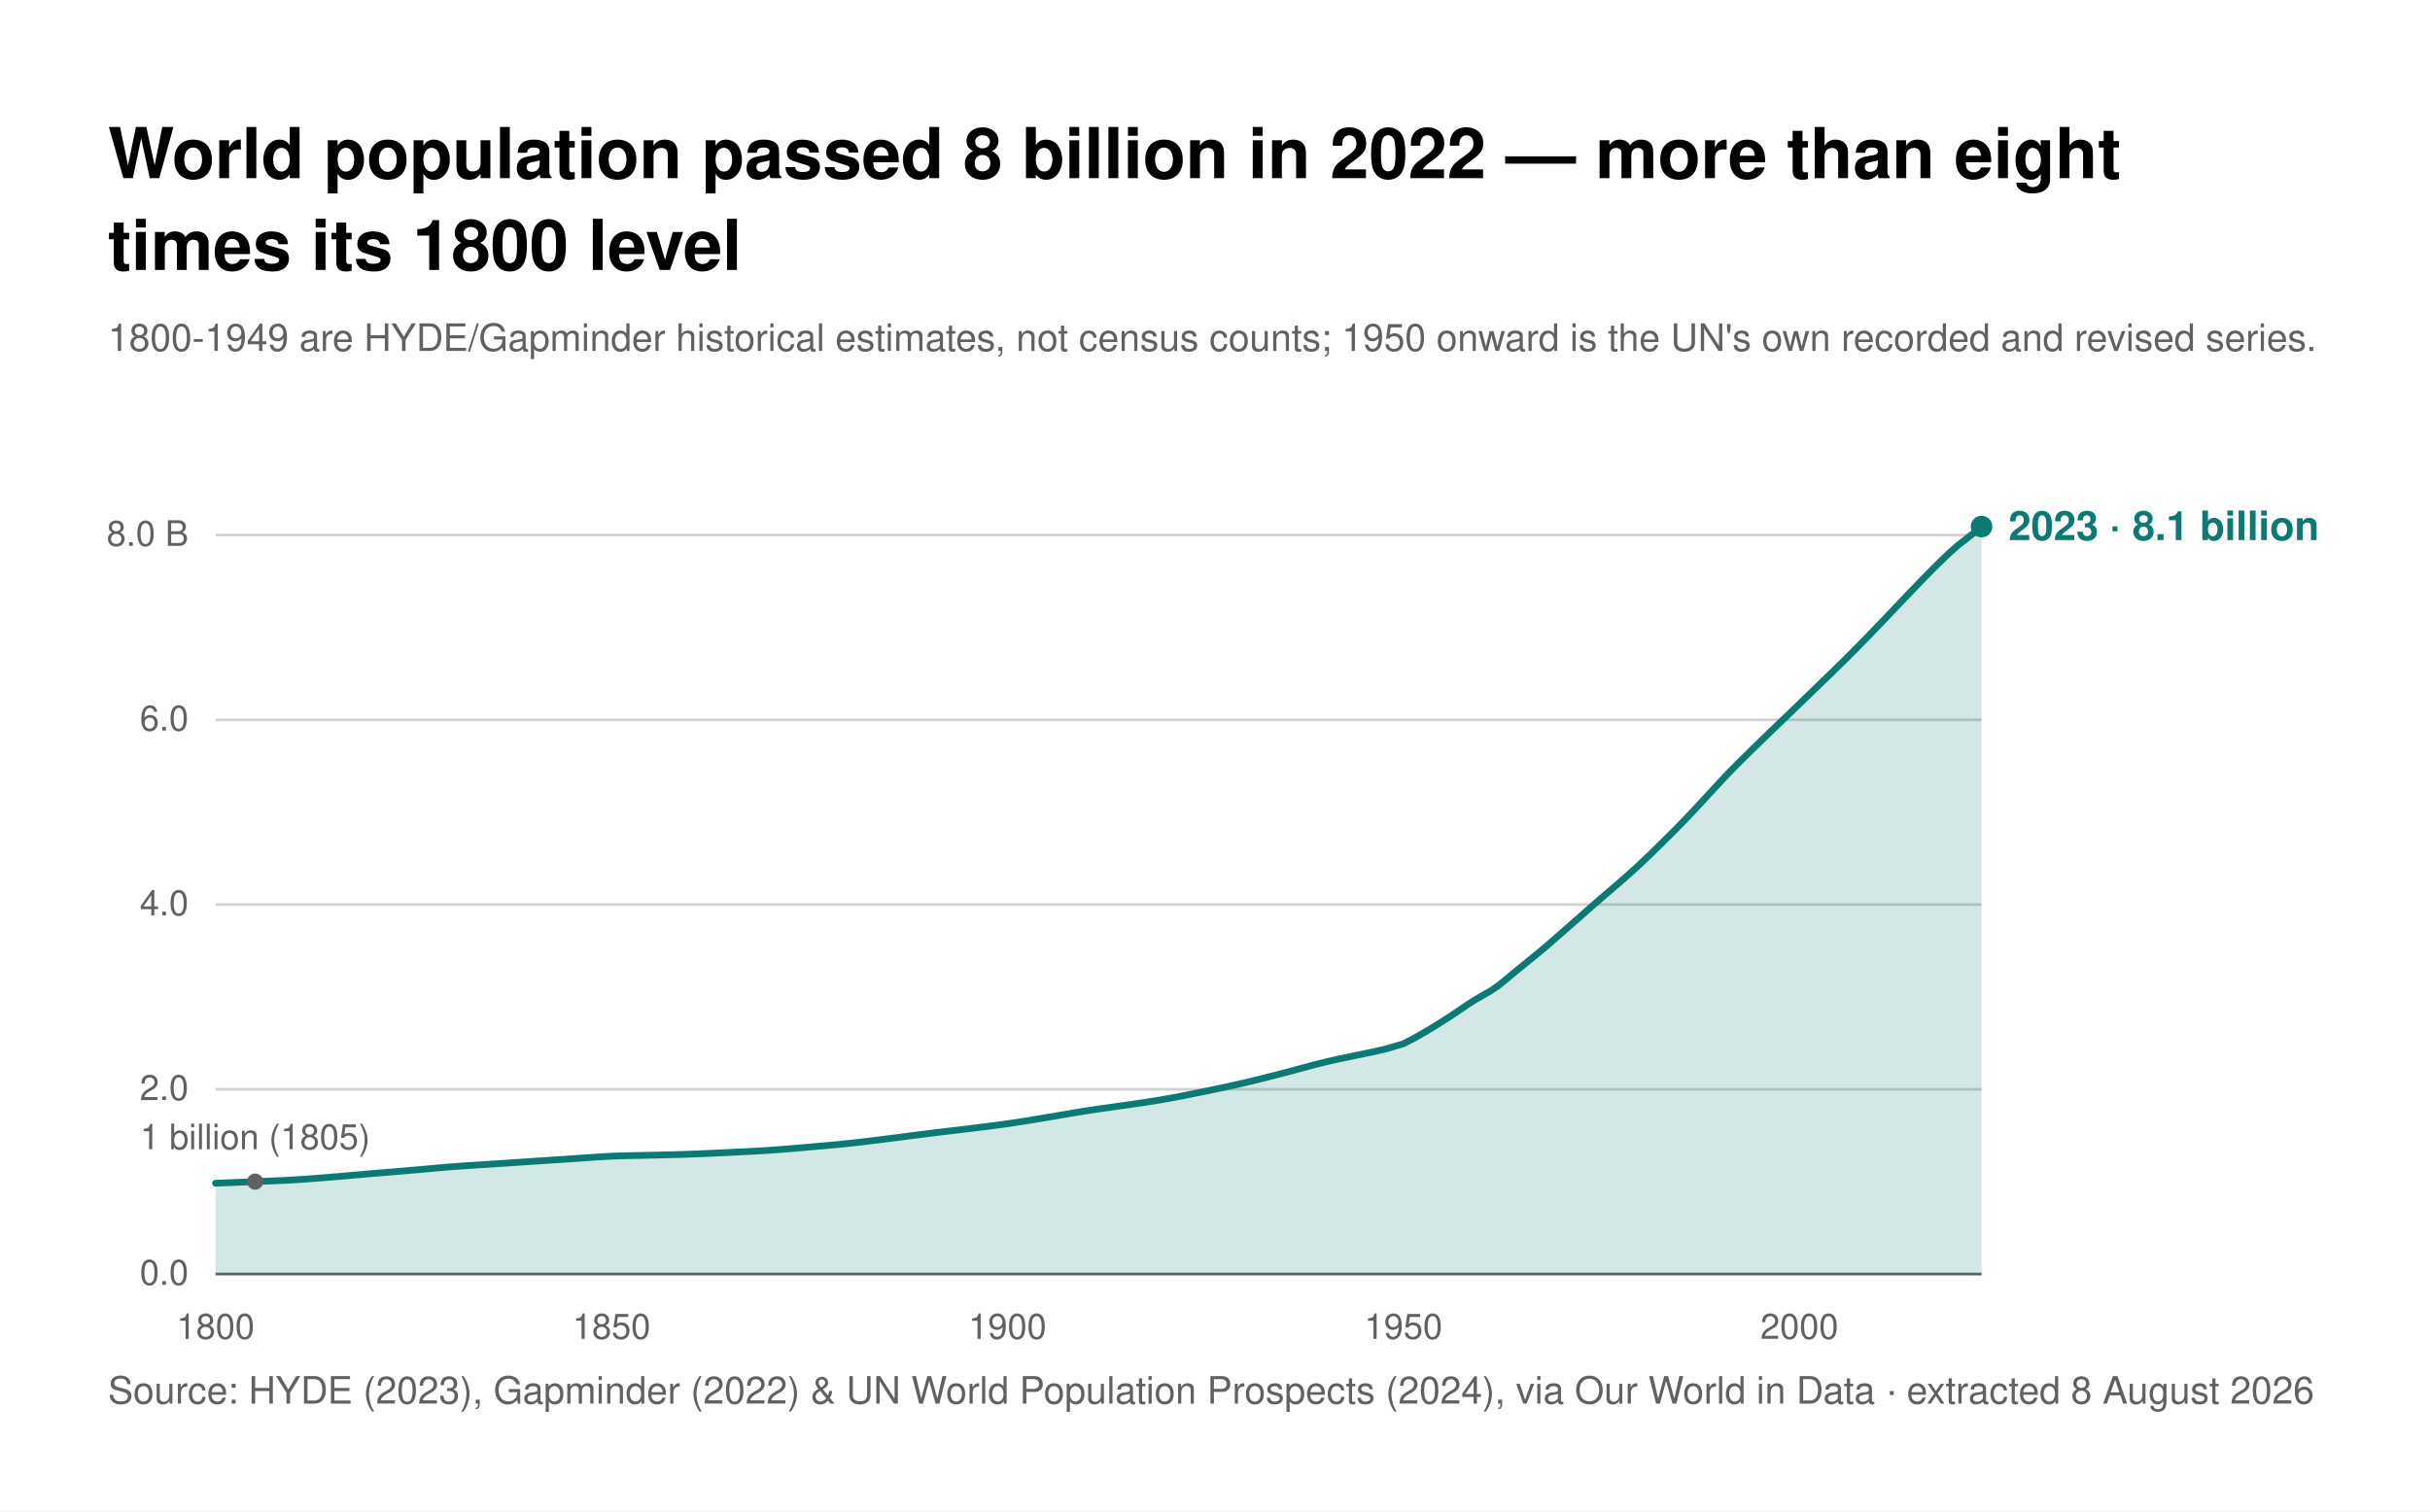
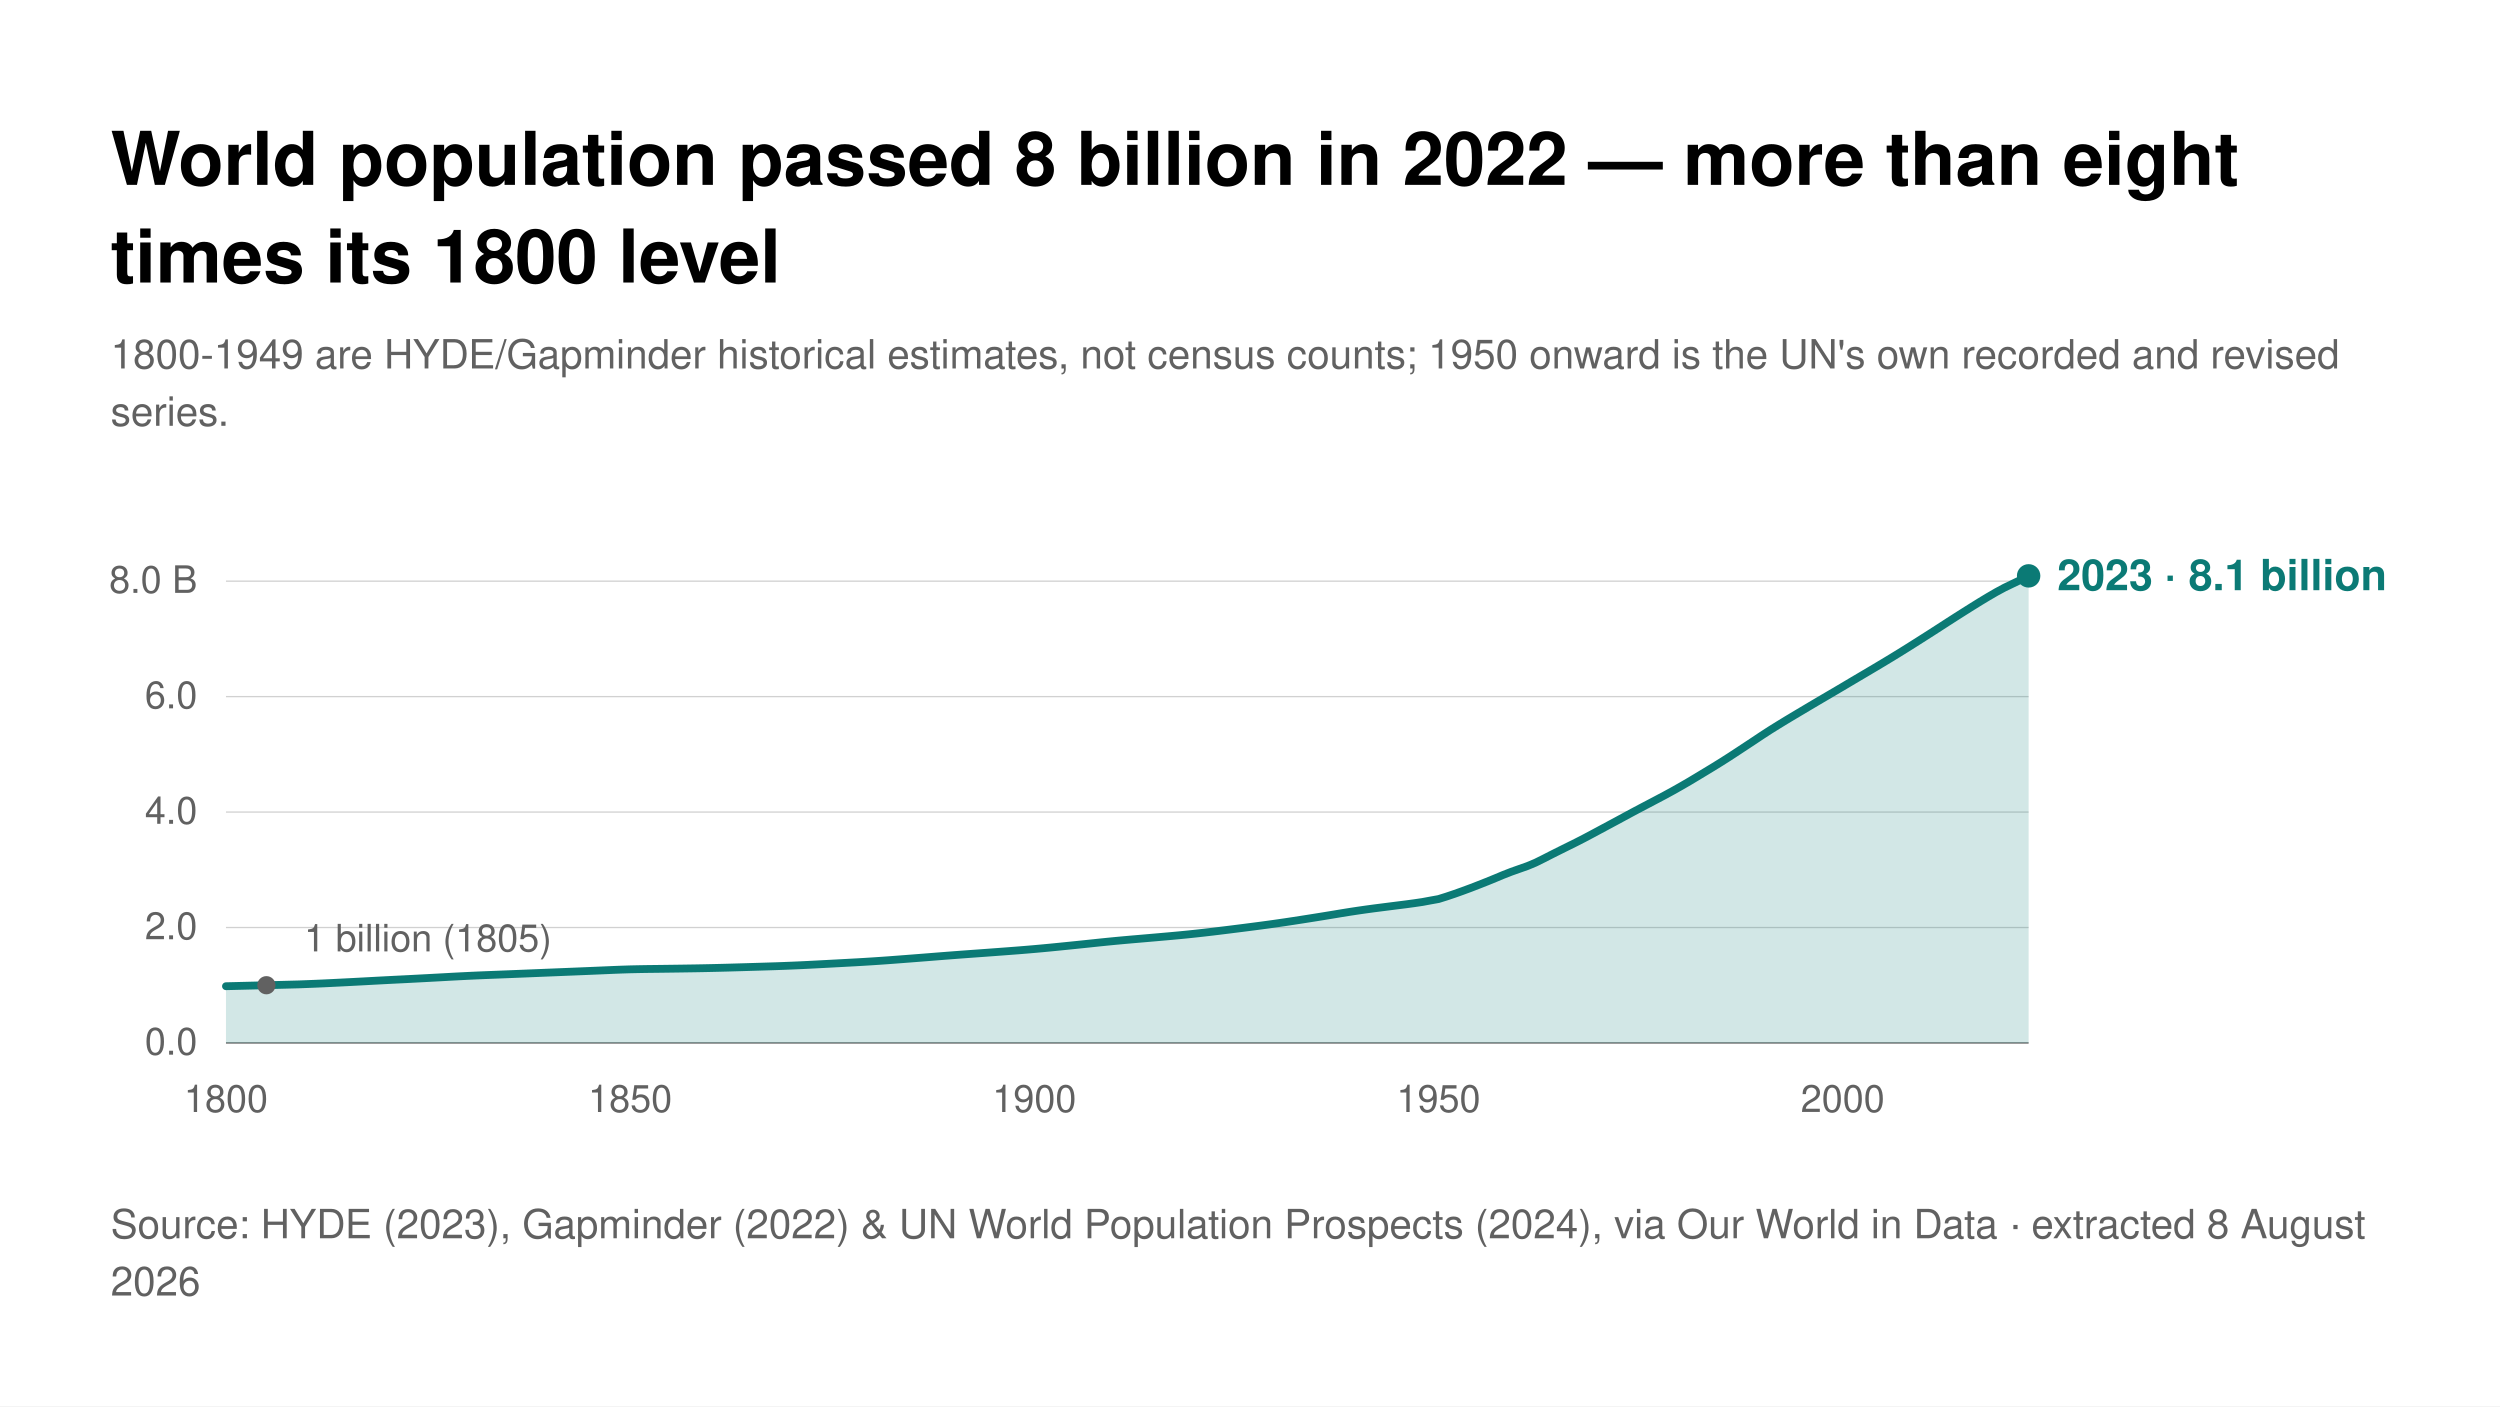
- <svg xmlns="http://www.w3.org/2000/svg" width="900" height="560" viewBox="0 0 900 560" role="img" font-family="Helvetica, Arial, sans-serif">
-   <rect x="0" y="0" width="900" height="560" fill="#FFFFFF" />
-   <text x="40" y="66" fill="#000000" font-size="26" font-weight="700">World population passed 8 billion in 2022 — more than eight</text>
-   <text x="40" y="100" fill="#000000" font-size="26" font-weight="700">times its 1800 level</text>
-   <text x="40" y="130" fill="#616161" font-size="14">1800-1949 are HYDE/Gapminder historical estimates, not census counts; 1950 onward is the UN's own recorded and revised series.</text>
-   <text x="40" y="520" fill="#616161" font-size="14">Source: HYDE (2023), Gapminder (2022) &amp; UN World Population Prospects (2024), via Our World in Data · extracted 8 August 2026</text>
+ <svg xmlns="http://www.w3.org/2000/svg" width="1920" height="1080" viewBox="0 0 1920 1080" role="img" font-family="Helvetica, Arial, sans-serif" data-ladder="none">
+   <rect x="0" y="0" width="1920" height="1080" fill="#FFFFFF" />
+   <text x="85" y="142" fill="#000000" font-size="57" font-weight="700">World population passed 8 billion in 2022 — more than eight</text>
+   <text x="85" y="217" fill="#000000" font-size="57" font-weight="700">times its 1800 level</text>
+   <text x="85" y="283" fill="#616161" font-size="31">1800-1949 are HYDE/Gapminder historical estimates, not census counts; 1950 onward is the UN's own recorded and revised</text>
+   <text x="85" y="327" fill="#616161" font-size="31">series.</text>
+   <text x="85" y="951" fill="#616161" font-size="31">Source: HYDE (2023), Gapminder (2022) &amp; UN World Population Prospects (2024), via Our World in Data · extracted 8 August</text>
+   <text x="85" y="995" fill="#616161" font-size="31">2026</text>
  <g>
-     <line x1="79.834" x2="733.903" y1="472" y2="472" stroke="#616161" stroke-width="1" />
-     <text x="69.834" y="476" fill="#616161" font-size="13" text-anchor="end">0.0</text>
+     <line x1="173.553" x2="1557.987" y1="801" y2="801" stroke="#616161" stroke-width="1" />
+     <text x="151.553" y="810" fill="#616161" font-size="29" text-anchor="end">0.0</text>
  </g>
  <g>
-     <line x1="79.834" x2="733.903" y1="403.556" y2="403.556" stroke="#d1d1d1" stroke-width="1" />
-     <text x="69.834" y="407.556" fill="#616161" font-size="13" text-anchor="end">2.0</text>
+     <line x1="173.553" x2="1557.987" y1="712.333" y2="712.333" stroke="#d1d1d1" stroke-width="1" />
+     <text x="151.553" y="721.333" fill="#616161" font-size="29" text-anchor="end">2.0</text>
  </g>
  <g>
-     <line x1="79.834" x2="733.903" y1="335.111" y2="335.111" stroke="#d1d1d1" stroke-width="1" />
-     <text x="69.834" y="339.111" fill="#616161" font-size="13" text-anchor="end">4.0</text>
+     <line x1="173.553" x2="1557.987" y1="623.667" y2="623.667" stroke="#d1d1d1" stroke-width="1" />
+     <text x="151.553" y="632.667" fill="#616161" font-size="29" text-anchor="end">4.0</text>
  </g>
  <g>
-     <line x1="79.834" x2="733.903" y1="266.667" y2="266.667" stroke="#d1d1d1" stroke-width="1" />
-     <text x="69.834" y="270.667" fill="#616161" font-size="13" text-anchor="end">6.0</text>
+     <line x1="173.553" x2="1557.987" y1="535" y2="535" stroke="#d1d1d1" stroke-width="1" />
+     <text x="151.553" y="544" fill="#616161" font-size="29" text-anchor="end">6.0</text>
  </g>
  <g>
-     <line x1="79.834" x2="733.903" y1="198.222" y2="198.222" stroke="#d1d1d1" stroke-width="1" />
-     <text x="69.834" y="202.222" fill="#616161" font-size="13" text-anchor="end">8.0 B</text>
+     <line x1="173.553" x2="1557.987" y1="446.333" y2="446.333" stroke="#d1d1d1" stroke-width="1" />
+     <text x="151.553" y="455.333" fill="#616161" font-size="29" text-anchor="end">8.0 B</text>
  </g>
-   <text x="79.834" y="496" fill="#616161" font-size="13" text-anchor="middle">1800</text>
-   <text x="226.486" y="496" fill="#616161" font-size="13" text-anchor="middle">1850</text>
-   <text x="373.139" y="496" fill="#616161" font-size="13" text-anchor="middle">1900</text>
-   <text x="519.791" y="496" fill="#616161" font-size="13" text-anchor="middle">1950</text>
-   <text x="666.443" y="496" fill="#616161" font-size="13" text-anchor="middle">2000</text>
-   <path d="M79.834,438.356L82.767,438.241L85.7,438.125L88.633,438.007L91.566,437.888L94.499,437.767L97.432,437.645L100.365,437.522L103.298,437.397L106.231,437.271L109.164,437.088L112.097,436.903L115.031,436.696L117.964,436.466L120.897,436.23L123.83,435.988L126.763,435.74L129.696,435.485L132.629,435.225L135.562,434.968L138.495,434.715L141.428,434.474L144.361,434.239L147.294,433.993L150.227,433.743L153.16,433.49L156.093,433.231L159.026,432.969L161.959,432.703L164.892,432.452L167.825,432.217L170.758,431.998L173.691,431.796L176.625,431.61L179.558,431.423L182.491,431.233L185.424,431.042L188.357,430.848L191.29,430.652L194.223,430.456L197.156,430.262L200.089,430.068L203.022,429.875L205.955,429.682L208.888,429.487L211.821,429.289L214.754,429.089L217.687,428.885L220.62,428.678L223.553,428.499L226.486,428.346L229.419,428.238L232.352,428.156L235.285,428.1L238.218,428.041L241.152,427.978L244.085,427.911L247.018,427.84L249.951,427.765L252.884,427.678L255.817,427.579L258.75,427.467L261.683,427.344L264.616,427.209L267.549,427.071L270.482,426.931L273.415,426.788L276.348,426.642L279.281,426.494L282.214,426.325L285.147,426.136L288.08,425.93L291.013,425.701L293.946,425.452L296.879,425.201L299.812,424.946L302.746,424.689L305.679,424.43L308.612,424.169L311.545,423.889L314.478,423.59L317.411,423.27L320.344,422.93L323.277,422.57L326.21,422.206L329.143,421.835L332.076,421.461L335.009,421.081L337.942,420.697L340.875,420.321L343.808,419.952L346.741,419.591L349.674,419.239L352.607,418.895L355.54,418.547L358.473,418.193L361.406,417.837L364.339,417.475L367.273,417.109L370.206,416.721L373.139,416.311L376.072,415.879L379.005,415.425L381.938,414.949L384.871,414.467L387.804,413.979L390.737,413.484L393.67,412.982L396.603,412.472L399.536,411.983L402.469,411.515L405.402,411.07L408.335,410.643L411.268,410.236L414.201,409.822L417.134,409.404L420.067,408.983L423,408.56L425.933,408.115L428.866,407.641L431.8,407.134L434.733,406.604L437.666,406.047L440.599,405.465L443.532,404.873L446.465,404.273L449.398,403.665L452.331,403.047L455.264,402.421L458.197,401.772L461.13,401.099L464.063,400.402L466.996,399.681L469.929,398.938L472.862,398.186L475.795,397.425L478.728,396.651L481.661,395.865L484.594,395.064L487.527,394.292L490.46,393.563L493.394,392.875L496.327,392.223L499.26,391.611L502.193,390.999L505.126,390.391L508.059,389.788L510.992,389.138L513.925,388.433L516.858,387.542L519.791,386.681L522.724,385.181L525.657,383.567L528.59,381.855L531.523,380.083L534.456,378.224L537.389,376.335L540.322,374.377L543.255,372.371L546.188,370.499L549.121,368.804L552.054,367.113L554.987,365.111L557.921,362.735L560.854,360.282L563.787,357.885L566.72,355.506L569.653,353.132L572.586,350.676L575.519,348.133L578.452,345.56L581.385,342.987L584.318,340.418L587.251,337.821L590.184,335.234L593.117,332.69L596.05,330.175L598.983,327.655L601.916,325.115L604.849,322.499L607.782,319.793L610.715,317.015L613.648,314.144L616.581,311.247L619.515,308.343L622.448,305.374L625.381,302.324L628.314,299.186L631.247,296.03L634.18,292.866L637.113,289.671L640.046,286.559L642.979,283.573L645.912,280.645L648.845,277.77L651.778,274.918L654.711,272.072L657.644,269.241L660.577,266.425L663.51,263.621L666.443,260.791L669.376,257.942L672.309,255.109L675.242,252.281L678.175,249.44L681.108,246.579L684.042,243.688L686.975,240.75L689.908,237.767L692.841,234.745L695.774,231.701L698.707,228.648L701.64,225.559L704.573,222.459L707.506,219.385L710.439,216.343L713.372,213.329L716.305,210.35L719.238,207.466L722.171,204.68L725.104,202.089L728.037,199.781L730.97,197.49L733.903,195.083L733.903,472L730.97,472L728.037,472L725.104,472L722.171,472L719.238,472L716.305,472L713.372,472L710.439,472L707.506,472L704.573,472L701.64,472L698.707,472L695.774,472L692.841,472L689.908,472L686.975,472L684.042,472L681.108,472L678.175,472L675.242,472L672.309,472L669.376,472L666.443,472L663.51,472L660.577,472L657.644,472L654.711,472L651.778,472L648.845,472L645.912,472L642.979,472L640.046,472L637.113,472L634.18,472L631.247,472L628.314,472L625.381,472L622.448,472L619.515,472L616.581,472L613.648,472L610.715,472L607.782,472L604.849,472L601.916,472L598.983,472L596.05,472L593.117,472L590.184,472L587.251,472L584.318,472L581.385,472L578.452,472L575.519,472L572.586,472L569.653,472L566.72,472L563.787,472L560.854,472L557.921,472L554.987,472L552.054,472L549.121,472L546.188,472L543.255,472L540.322,472L537.389,472L534.456,472L531.523,472L528.59,472L525.657,472L522.724,472L519.791,472L516.858,472L513.925,472L510.992,472L508.059,472L505.126,472L502.193,472L499.26,472L496.327,472L493.394,472L490.46,472L487.527,472L484.594,472L481.661,472L478.728,472L475.795,472L472.862,472L469.929,472L466.996,472L464.063,472L461.13,472L458.197,472L455.264,472L452.331,472L449.398,472L446.465,472L443.532,472L440.599,472L437.666,472L434.733,472L431.8,472L428.866,472L425.933,472L423,472L420.067,472L417.134,472L414.201,472L411.268,472L408.335,472L405.402,472L402.469,472L399.536,472L396.603,472L393.67,472L390.737,472L387.804,472L384.871,472L381.938,472L379.005,472L376.072,472L373.139,472L370.206,472L367.273,472L364.339,472L361.406,472L358.473,472L355.54,472L352.607,472L349.674,472L346.741,472L343.808,472L340.875,472L337.942,472L335.009,472L332.076,472L329.143,472L326.21,472L323.277,472L320.344,472L317.411,472L314.478,472L311.545,472L308.612,472L305.679,472L302.746,472L299.812,472L296.879,472L293.946,472L291.013,472L288.08,472L285.147,472L282.214,472L279.281,472L276.348,472L273.415,472L270.482,472L267.549,472L264.616,472L261.683,472L258.75,472L255.817,472L252.884,472L249.951,472L247.018,472L244.085,472L241.152,472L238.218,472L235.285,472L232.352,472L229.419,472L226.486,472L223.553,472L220.62,472L217.687,472L214.754,472L211.821,472L208.888,472L205.955,472L203.022,472L200.089,472L197.156,472L194.223,472L191.29,472L188.357,472L185.424,472L182.491,472L179.558,472L176.625,472L173.691,472L170.758,472L167.825,472L164.892,472L161.959,472L159.026,472L156.093,472L153.16,472L150.227,472L147.294,472L144.361,472L141.428,472L138.495,472L135.562,472L132.629,472L129.696,472L126.763,472L123.83,472L120.897,472L117.964,472L115.031,472L112.097,472L109.164,472L106.231,472L103.298,472L100.365,472L97.432,472L94.499,472L91.566,472L88.633,472L85.7,472L82.767,472L79.834,472Z" fill="#0B7A75" fill-opacity="0.18" />
-   <path d="M79.834,438.356L82.767,438.241L85.7,438.125L88.633,438.007L91.566,437.888L94.499,437.767L97.432,437.645L100.365,437.522L103.298,437.397L106.231,437.271L109.164,437.088L112.097,436.903L115.031,436.696L117.964,436.466L120.897,436.23L123.83,435.988L126.763,435.74L129.696,435.485L132.629,435.225L135.562,434.968L138.495,434.715L141.428,434.474L144.361,434.239L147.294,433.993L150.227,433.743L153.16,433.49L156.093,433.231L159.026,432.969L161.959,432.703L164.892,432.452L167.825,432.217L170.758,431.998L173.691,431.796L176.625,431.61L179.558,431.423L182.491,431.233L185.424,431.042L188.357,430.848L191.29,430.652L194.223,430.456L197.156,430.262L200.089,430.068L203.022,429.875L205.955,429.682L208.888,429.487L211.821,429.289L214.754,429.089L217.687,428.885L220.62,428.678L223.553,428.499L226.486,428.346L229.419,428.238L232.352,428.156L235.285,428.1L238.218,428.041L241.152,427.978L244.085,427.911L247.018,427.84L249.951,427.765L252.884,427.678L255.817,427.579L258.75,427.467L261.683,427.344L264.616,427.209L267.549,427.071L270.482,426.931L273.415,426.788L276.348,426.642L279.281,426.494L282.214,426.325L285.147,426.136L288.08,425.93L291.013,425.701L293.946,425.452L296.879,425.201L299.812,424.946L302.746,424.689L305.679,424.43L308.612,424.169L311.545,423.889L314.478,423.59L317.411,423.27L320.344,422.93L323.277,422.57L326.21,422.206L329.143,421.835L332.076,421.461L335.009,421.081L337.942,420.697L340.875,420.321L343.808,419.952L346.741,419.591L349.674,419.239L352.607,418.895L355.54,418.547L358.473,418.193L361.406,417.837L364.339,417.475L367.273,417.109L370.206,416.721L373.139,416.311L376.072,415.879L379.005,415.425L381.938,414.949L384.871,414.467L387.804,413.979L390.737,413.484L393.67,412.982L396.603,412.472L399.536,411.983L402.469,411.515L405.402,411.07L408.335,410.643L411.268,410.236L414.201,409.822L417.134,409.404L420.067,408.983L423,408.56L425.933,408.115L428.866,407.641L431.8,407.134L434.733,406.604L437.666,406.047L440.599,405.465L443.532,404.873L446.465,404.273L449.398,403.665L452.331,403.047L455.264,402.421L458.197,401.772L461.13,401.099L464.063,400.402L466.996,399.681L469.929,398.938L472.862,398.186L475.795,397.425L478.728,396.651L481.661,395.865L484.594,395.064L487.527,394.292L490.46,393.563L493.394,392.875L496.327,392.223L499.26,391.611L502.193,390.999L505.126,390.391L508.059,389.788L510.992,389.138L513.925,388.433L516.858,387.542L519.791,386.681L522.724,385.181L525.657,383.567L528.59,381.855L531.523,380.083L534.456,378.224L537.389,376.335L540.322,374.377L543.255,372.371L546.188,370.499L549.121,368.804L552.054,367.113L554.987,365.111L557.921,362.735L560.854,360.282L563.787,357.885L566.72,355.506L569.653,353.132L572.586,350.676L575.519,348.133L578.452,345.56L581.385,342.987L584.318,340.418L587.251,337.821L590.184,335.234L593.117,332.69L596.05,330.175L598.983,327.655L601.916,325.115L604.849,322.499L607.782,319.793L610.715,317.015L613.648,314.144L616.581,311.247L619.515,308.343L622.448,305.374L625.381,302.324L628.314,299.186L631.247,296.03L634.18,292.866L637.113,289.671L640.046,286.559L642.979,283.573L645.912,280.645L648.845,277.77L651.778,274.918L654.711,272.072L657.644,269.241L660.577,266.425L663.51,263.621L666.443,260.791L669.376,257.942L672.309,255.109L675.242,252.281L678.175,249.44L681.108,246.579L684.042,243.688L686.975,240.75L689.908,237.767L692.841,234.745L695.774,231.701L698.707,228.648L701.64,225.559L704.573,222.459L707.506,219.385L710.439,216.343L713.372,213.329L716.305,210.35L719.238,207.466L722.171,204.68L725.104,202.089L728.037,199.781L730.97,197.49L733.903,195.083" fill="none" stroke="#0B7A75" stroke-width="2.5" stroke-linejoin="round" stroke-linecap="round" />
+   <text x="173.553" y="854" fill="#616161" font-size="29" text-anchor="middle">1800</text>
+   <text x="483.964" y="854" fill="#616161" font-size="29" text-anchor="middle">1850</text>
+   <text x="794.375" y="854" fill="#616161" font-size="29" text-anchor="middle">1900</text>
+   <text x="1104.787" y="854" fill="#616161" font-size="29" text-anchor="middle">1950</text>
+   <text x="1415.198" y="854" fill="#616161" font-size="29" text-anchor="middle">2000</text>
+   <path d="M173.553,757.416L179.761,757.267L185.969,757.116L192.177,756.964L198.386,756.809L204.594,756.653L210.802,756.495L217.01,756.336L223.219,756.174L229.427,756.011L235.635,755.773L241.843,755.534L248.051,755.265L254.26,754.967L260.468,754.661L266.676,754.348L272.884,754.026L279.093,753.697L285.301,753.359L291.509,753.026L297.717,752.699L303.925,752.387L310.134,752.083L316.342,751.764L322.55,751.44L328.758,751.112L334.967,750.776L341.175,750.437L347.383,750.092L353.591,749.768L359.8,749.463L366.008,749.179L372.216,748.918L378.424,748.677L384.632,748.434L390.841,748.188L397.049,747.94L403.257,747.689L409.465,747.435L415.674,747.182L421.882,746.93L428.09,746.679L434.298,746.429L440.506,746.179L446.715,745.927L452.923,745.67L459.131,745.41L465.339,745.146L471.548,744.879L477.756,744.646L483.964,744.448L490.172,744.308L496.381,744.202L502.589,744.13L508.797,744.053L515.005,743.971L521.213,743.885L527.422,743.793L533.63,743.696L539.838,743.583L546.046,743.454L552.255,743.31L558.463,743.15L564.671,742.975L570.879,742.797L577.087,742.615L583.296,742.43L589.504,742.241L595.712,742.049L601.92,741.83L608.129,741.586L614.337,741.318L620.545,741.022L626.753,740.699L632.962,740.374L639.17,740.044L645.378,739.711L651.586,739.375L657.794,739.037L664.003,738.675L670.211,738.287L676.419,737.873L682.627,737.433L688.836,736.966L695.044,736.494L701.252,736.014L707.46,735.529L713.668,735.037L719.877,734.539L726.085,734.052L732.293,733.574L738.501,733.107L744.71,732.651L750.918,732.205L757.126,731.754L763.334,731.296L769.543,730.834L775.751,730.365L781.959,729.891L788.167,729.388L794.375,728.858L800.584,728.298L806.792,727.71L813,727.093L819.208,726.469L825.417,725.836L831.625,725.195L837.833,724.545L844.041,723.885L850.249,723.251L856.458,722.644L862.666,722.068L868.874,721.514L875.082,720.987L881.291,720.451L887.499,719.91L893.707,719.365L899.915,718.816L906.123,718.239L912.332,717.626L918.54,716.969L924.748,716.283L930.956,715.56L937.165,714.806L943.373,714.041L949.581,713.263L955.789,712.475L961.998,711.675L968.206,710.863L974.414,710.022L980.622,709.151L986.83,708.248L993.039,707.314L999.247,706.352L1005.455,705.378L1011.663,704.391L1017.872,703.389L1024.08,702.37L1030.288,701.333L1036.496,700.333L1042.704,699.389L1048.913,698.497L1055.121,697.653L1061.329,696.86L1067.537,696.067L1073.746,695.28L1079.954,694.498L1086.162,693.656L1092.37,692.743L1098.579,691.589L1104.787,690.473L1110.995,688.53L1117.203,686.439L1123.411,684.221L1129.62,681.925L1135.828,679.517L1142.036,677.07L1148.244,674.534L1154.453,671.935L1160.661,669.51L1166.869,667.314L1173.077,665.124L1179.285,662.53L1185.494,659.452L1191.702,656.274L1197.91,653.169L1204.118,650.088L1210.327,647.012L1216.535,643.83L1222.743,640.536L1228.951,637.202L1235.16,633.87L1241.368,630.542L1247.576,627.178L1253.784,623.826L1259.992,620.531L1266.201,617.272L1272.409,614.008L1278.617,610.717L1284.825,607.328L1291.034,603.823L1297.242,600.224L1303.45,596.505L1309.658,592.752L1315.866,588.99L1322.075,585.144L1328.283,581.192L1334.491,577.128L1340.699,573.038L1346.908,568.94L1353.116,564.801L1359.324,560.769L1365.532,556.901L1371.741,553.108L1377.949,549.384L1384.157,545.69L1390.365,542.002L1396.573,538.334L1402.782,534.687L1408.99,531.054L1415.198,527.388L1421.406,523.698L1427.615,520.027L1433.823,516.364L1440.031,512.684L1446.239,508.978L1452.447,505.232L1458.656,501.426L1464.864,497.562L1471.072,493.647L1477.28,489.703L1483.489,485.749L1489.697,481.747L1495.905,477.73L1502.113,473.748L1508.321,469.808L1514.53,465.904L1520.738,462.044L1526.946,458.308L1533.154,454.699L1539.363,451.343L1545.571,448.353L1551.779,445.384L1557.987,442.266L1557.987,801L1551.779,801L1545.571,801L1539.363,801L1533.154,801L1526.946,801L1520.738,801L1514.53,801L1508.321,801L1502.113,801L1495.905,801L1489.697,801L1483.489,801L1477.28,801L1471.072,801L1464.864,801L1458.656,801L1452.447,801L1446.239,801L1440.031,801L1433.823,801L1427.615,801L1421.406,801L1415.198,801L1408.99,801L1402.782,801L1396.573,801L1390.365,801L1384.157,801L1377.949,801L1371.741,801L1365.532,801L1359.324,801L1353.116,801L1346.908,801L1340.699,801L1334.491,801L1328.283,801L1322.075,801L1315.866,801L1309.658,801L1303.45,801L1297.242,801L1291.034,801L1284.825,801L1278.617,801L1272.409,801L1266.201,801L1259.992,801L1253.784,801L1247.576,801L1241.368,801L1235.16,801L1228.951,801L1222.743,801L1216.535,801L1210.327,801L1204.118,801L1197.91,801L1191.702,801L1185.494,801L1179.285,801L1173.077,801L1166.869,801L1160.661,801L1154.453,801L1148.244,801L1142.036,801L1135.828,801L1129.62,801L1123.411,801L1117.203,801L1110.995,801L1104.787,801L1098.579,801L1092.37,801L1086.162,801L1079.954,801L1073.746,801L1067.537,801L1061.329,801L1055.121,801L1048.913,801L1042.704,801L1036.496,801L1030.288,801L1024.08,801L1017.872,801L1011.663,801L1005.455,801L999.247,801L993.039,801L986.83,801L980.622,801L974.414,801L968.206,801L961.998,801L955.789,801L949.581,801L943.373,801L937.165,801L930.956,801L924.748,801L918.54,801L912.332,801L906.123,801L899.915,801L893.707,801L887.499,801L881.291,801L875.082,801L868.874,801L862.666,801L856.458,801L850.249,801L844.041,801L837.833,801L831.625,801L825.417,801L819.208,801L813,801L806.792,801L800.584,801L794.375,801L788.167,801L781.959,801L775.751,801L769.543,801L763.334,801L757.126,801L750.918,801L744.71,801L738.501,801L732.293,801L726.085,801L719.877,801L713.668,801L707.46,801L701.252,801L695.044,801L688.836,801L682.627,801L676.419,801L670.211,801L664.003,801L657.794,801L651.586,801L645.378,801L639.17,801L632.962,801L626.753,801L620.545,801L614.337,801L608.129,801L601.92,801L595.712,801L589.504,801L583.296,801L577.087,801L570.879,801L564.671,801L558.463,801L552.255,801L546.046,801L539.838,801L533.63,801L527.422,801L521.213,801L515.005,801L508.797,801L502.589,801L496.381,801L490.172,801L483.964,801L477.756,801L471.548,801L465.339,801L459.131,801L452.923,801L446.715,801L440.506,801L434.298,801L428.09,801L421.882,801L415.674,801L409.465,801L403.257,801L397.049,801L390.841,801L384.632,801L378.424,801L372.216,801L366.008,801L359.8,801L353.591,801L347.383,801L341.175,801L334.967,801L328.758,801L322.55,801L316.342,801L310.134,801L303.925,801L297.717,801L291.509,801L285.301,801L279.093,801L272.884,801L266.676,801L260.468,801L254.26,801L248.051,801L241.843,801L235.635,801L229.427,801L223.219,801L217.01,801L210.802,801L204.594,801L198.386,801L192.177,801L185.969,801L179.761,801L173.553,801Z" fill="#0B7A75" fill-opacity="0.18" />
+   <path d="M173.553,757.416L179.761,757.267L185.969,757.116L192.177,756.964L198.386,756.809L204.594,756.653L210.802,756.495L217.01,756.336L223.219,756.174L229.427,756.011L235.635,755.773L241.843,755.534L248.051,755.265L254.26,754.967L260.468,754.661L266.676,754.348L272.884,754.026L279.093,753.697L285.301,753.359L291.509,753.026L297.717,752.699L303.925,752.387L310.134,752.083L316.342,751.764L322.55,751.44L328.758,751.112L334.967,750.776L341.175,750.437L347.383,750.092L353.591,749.768L359.8,749.463L366.008,749.179L372.216,748.918L378.424,748.677L384.632,748.434L390.841,748.188L397.049,747.94L403.257,747.689L409.465,747.435L415.674,747.182L421.882,746.93L428.09,746.679L434.298,746.429L440.506,746.179L446.715,745.927L452.923,745.67L459.131,745.41L465.339,745.146L471.548,744.879L477.756,744.646L483.964,744.448L490.172,744.308L496.381,744.202L502.589,744.13L508.797,744.053L515.005,743.971L521.213,743.885L527.422,743.793L533.63,743.696L539.838,743.583L546.046,743.454L552.255,743.31L558.463,743.15L564.671,742.975L570.879,742.797L577.087,742.615L583.296,742.43L589.504,742.241L595.712,742.049L601.92,741.83L608.129,741.586L614.337,741.318L620.545,741.022L626.753,740.699L632.962,740.374L639.17,740.044L645.378,739.711L651.586,739.375L657.794,739.037L664.003,738.675L670.211,738.287L676.419,737.873L682.627,737.433L688.836,736.966L695.044,736.494L701.252,736.014L707.46,735.529L713.668,735.037L719.877,734.539L726.085,734.052L732.293,733.574L738.501,733.107L744.71,732.651L750.918,732.205L757.126,731.754L763.334,731.296L769.543,730.834L775.751,730.365L781.959,729.891L788.167,729.388L794.375,728.858L800.584,728.298L806.792,727.71L813,727.093L819.208,726.469L825.417,725.836L831.625,725.195L837.833,724.545L844.041,723.885L850.249,723.251L856.458,722.644L862.666,722.068L868.874,721.514L875.082,720.987L881.291,720.451L887.499,719.91L893.707,719.365L899.915,718.816L906.123,718.239L912.332,717.626L918.54,716.969L924.748,716.283L930.956,715.56L937.165,714.806L943.373,714.041L949.581,713.263L955.789,712.475L961.998,711.675L968.206,710.863L974.414,710.022L980.622,709.151L986.83,708.248L993.039,707.314L999.247,706.352L1005.455,705.378L1011.663,704.391L1017.872,703.389L1024.08,702.37L1030.288,701.333L1036.496,700.333L1042.704,699.389L1048.913,698.497L1055.121,697.653L1061.329,696.86L1067.537,696.067L1073.746,695.28L1079.954,694.498L1086.162,693.656L1092.37,692.743L1098.579,691.589L1104.787,690.473L1110.995,688.53L1117.203,686.439L1123.411,684.221L1129.62,681.925L1135.828,679.517L1142.036,677.07L1148.244,674.534L1154.453,671.935L1160.661,669.51L1166.869,667.314L1173.077,665.124L1179.285,662.53L1185.494,659.452L1191.702,656.274L1197.91,653.169L1204.118,650.088L1210.327,647.012L1216.535,643.83L1222.743,640.536L1228.951,637.202L1235.16,633.87L1241.368,630.542L1247.576,627.178L1253.784,623.826L1259.992,620.531L1266.201,617.272L1272.409,614.008L1278.617,610.717L1284.825,607.328L1291.034,603.823L1297.242,600.224L1303.45,596.505L1309.658,592.752L1315.866,588.99L1322.075,585.144L1328.283,581.192L1334.491,577.128L1340.699,573.038L1346.908,568.94L1353.116,564.801L1359.324,560.769L1365.532,556.901L1371.741,553.108L1377.949,549.384L1384.157,545.69L1390.365,542.002L1396.573,538.334L1402.782,534.687L1408.99,531.054L1415.198,527.388L1421.406,523.698L1427.615,520.027L1433.823,516.364L1440.031,512.684L1446.239,508.978L1452.447,505.232L1458.656,501.426L1464.864,497.562L1471.072,493.647L1477.28,489.703L1483.489,485.749L1489.697,481.747L1495.905,477.73L1502.113,473.748L1508.321,469.808L1514.53,465.904L1520.738,462.044L1526.946,458.308L1533.154,454.699L1539.363,451.343L1545.571,448.353L1551.779,445.384L1557.987,442.266" fill="none" stroke="#0B7A75" stroke-width="6" stroke-linejoin="round" stroke-linecap="round" />
  <g>
-     <circle cx="94.499" cy="437.767" r="3" fill="#616161" />
-     <text x="94.499" y="425.767" fill="#616161" font-size="13" text-anchor="middle">1 billion (1805)</text>
+     <circle cx="204.594" cy="756.653" r="7" fill="#616161" />
+     <text x="233.594" y="730.653" fill="#616161" font-size="29" text-anchor="start">1 billion (1805)</text>
  </g>
-   <circle cx="733.903" cy="195.083" r="4" fill="#0B7A75" />
-   <text x="743.903" y="200.083" fill="#0B7A75" font-size="15" font-weight="600">2023 · 8.1 billion</text>
+   <circle cx="1557.987" cy="442.266" r="9" fill="#0B7A75" />
+   <text x="1579.987" y="453.266" fill="#0B7A75" font-size="33" font-weight="600">2023 · 8.1 billion</text>
</svg>
